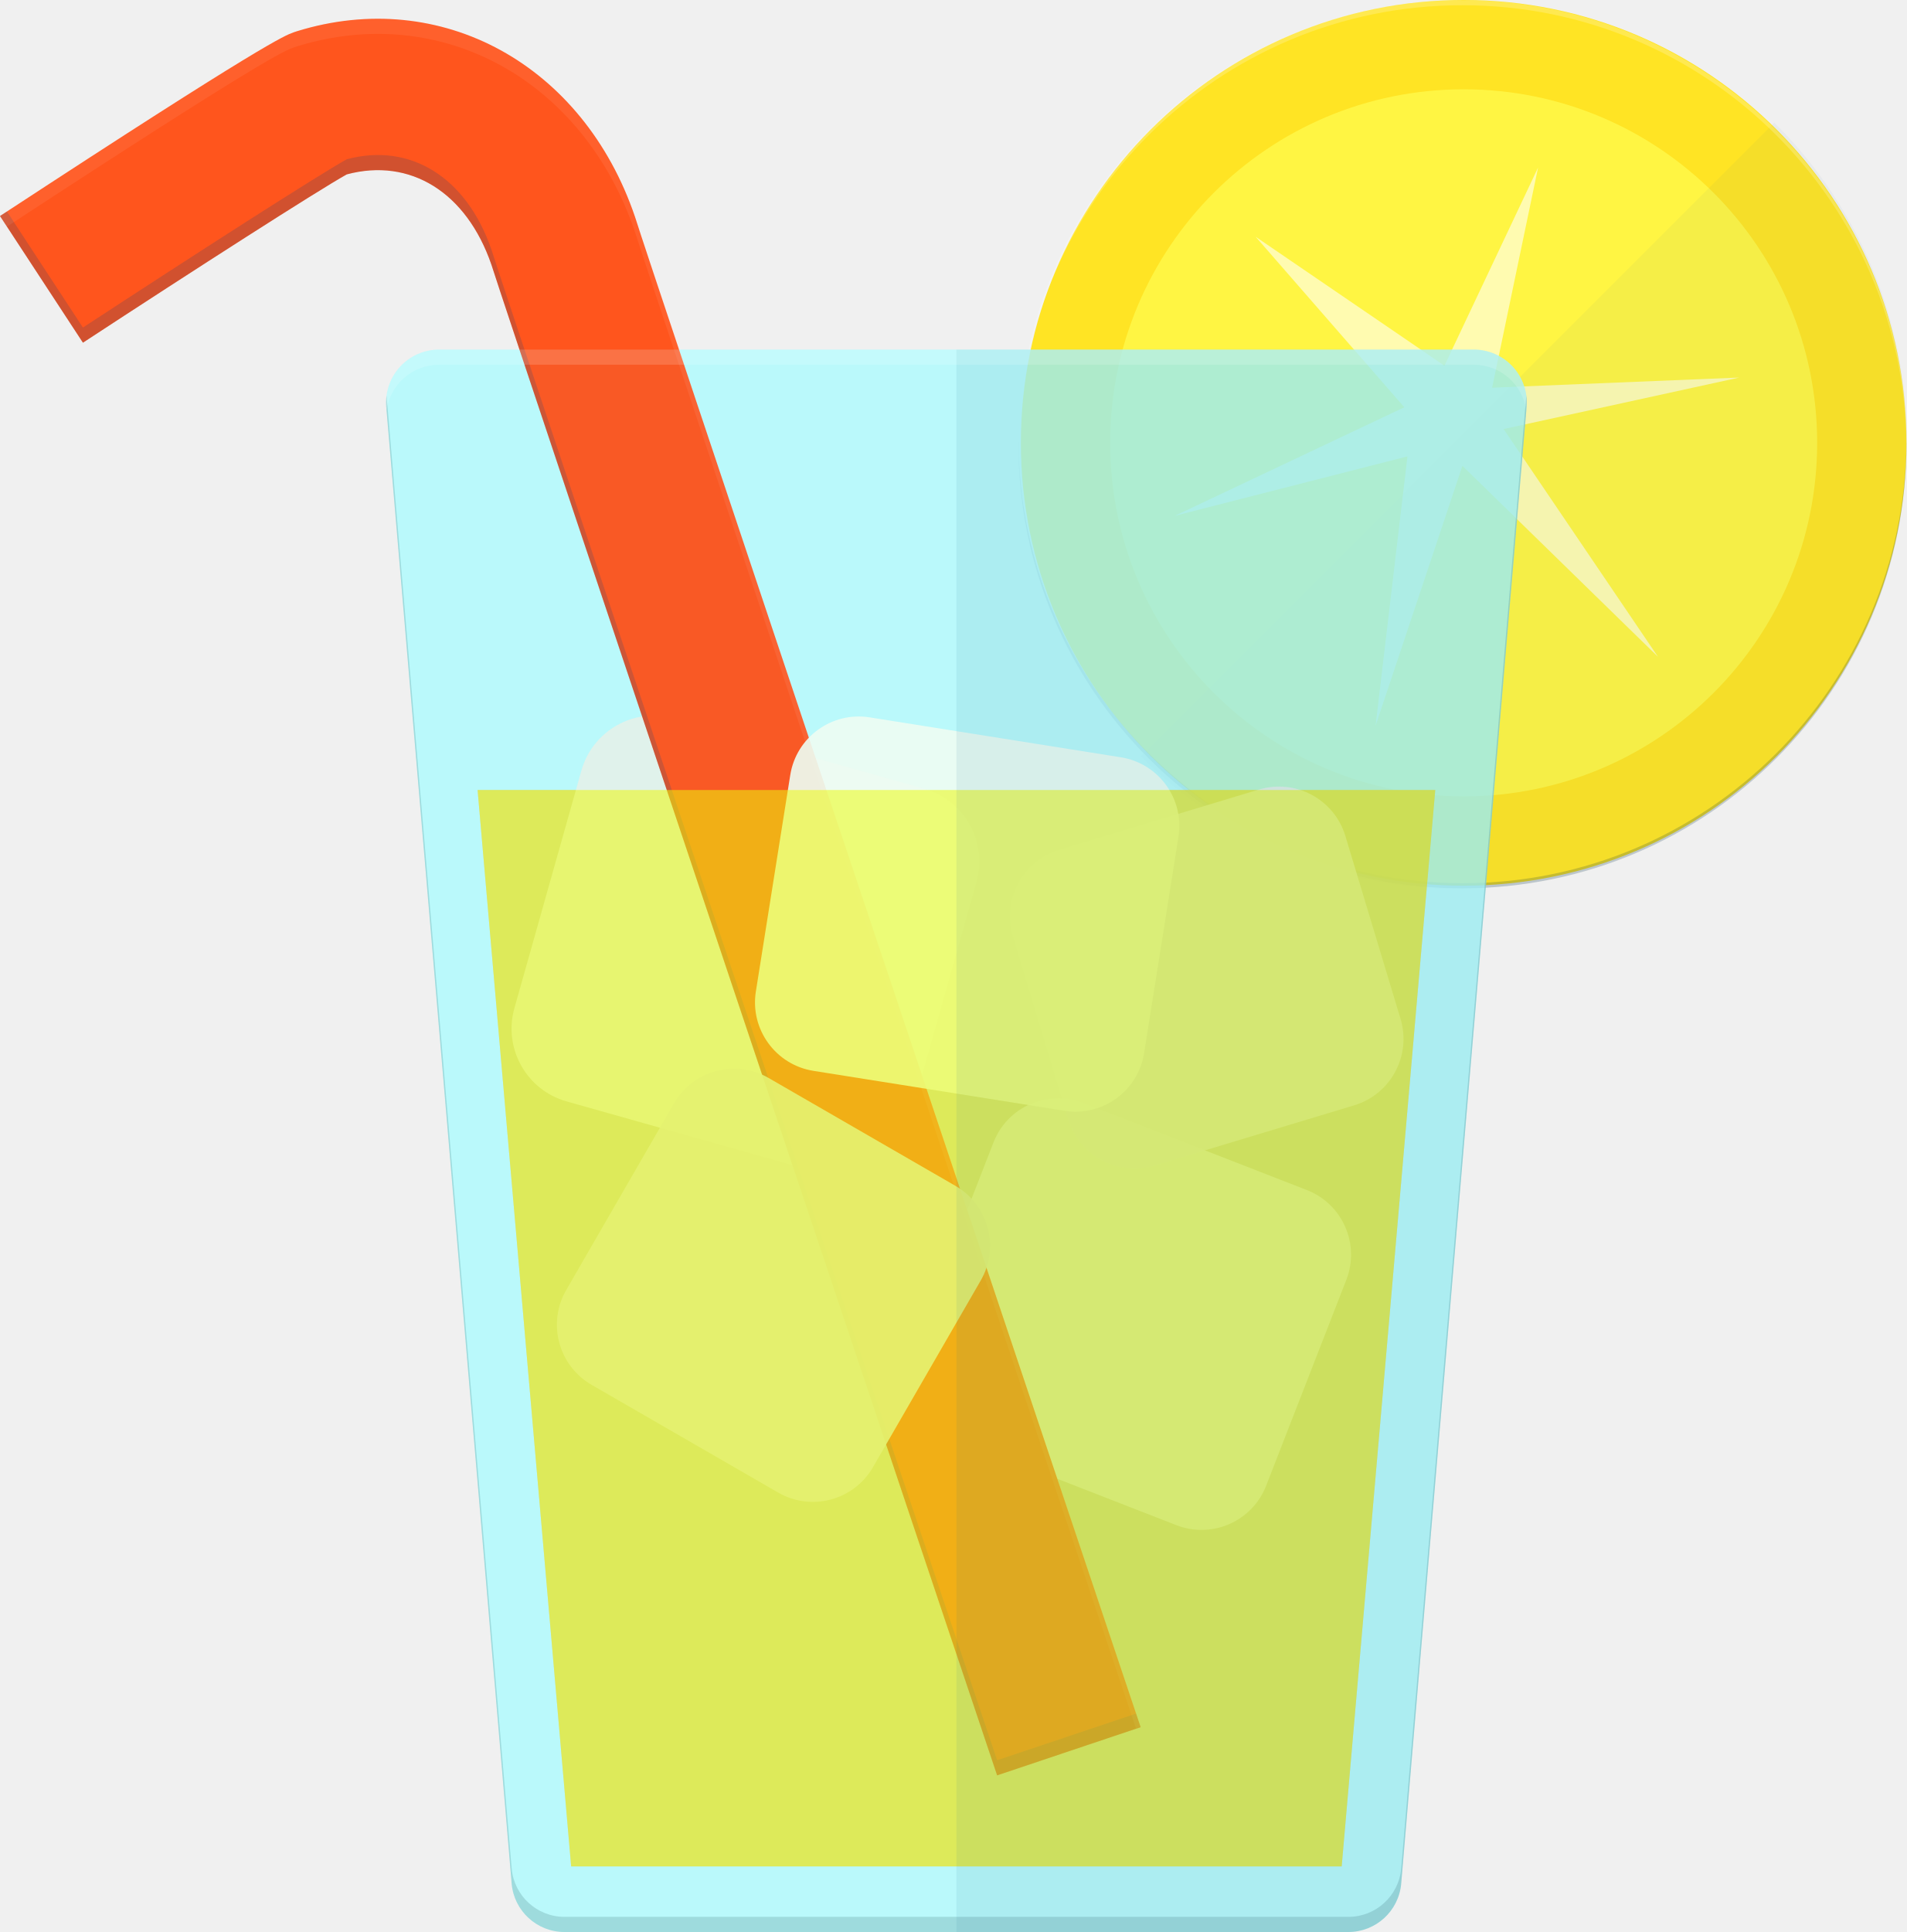
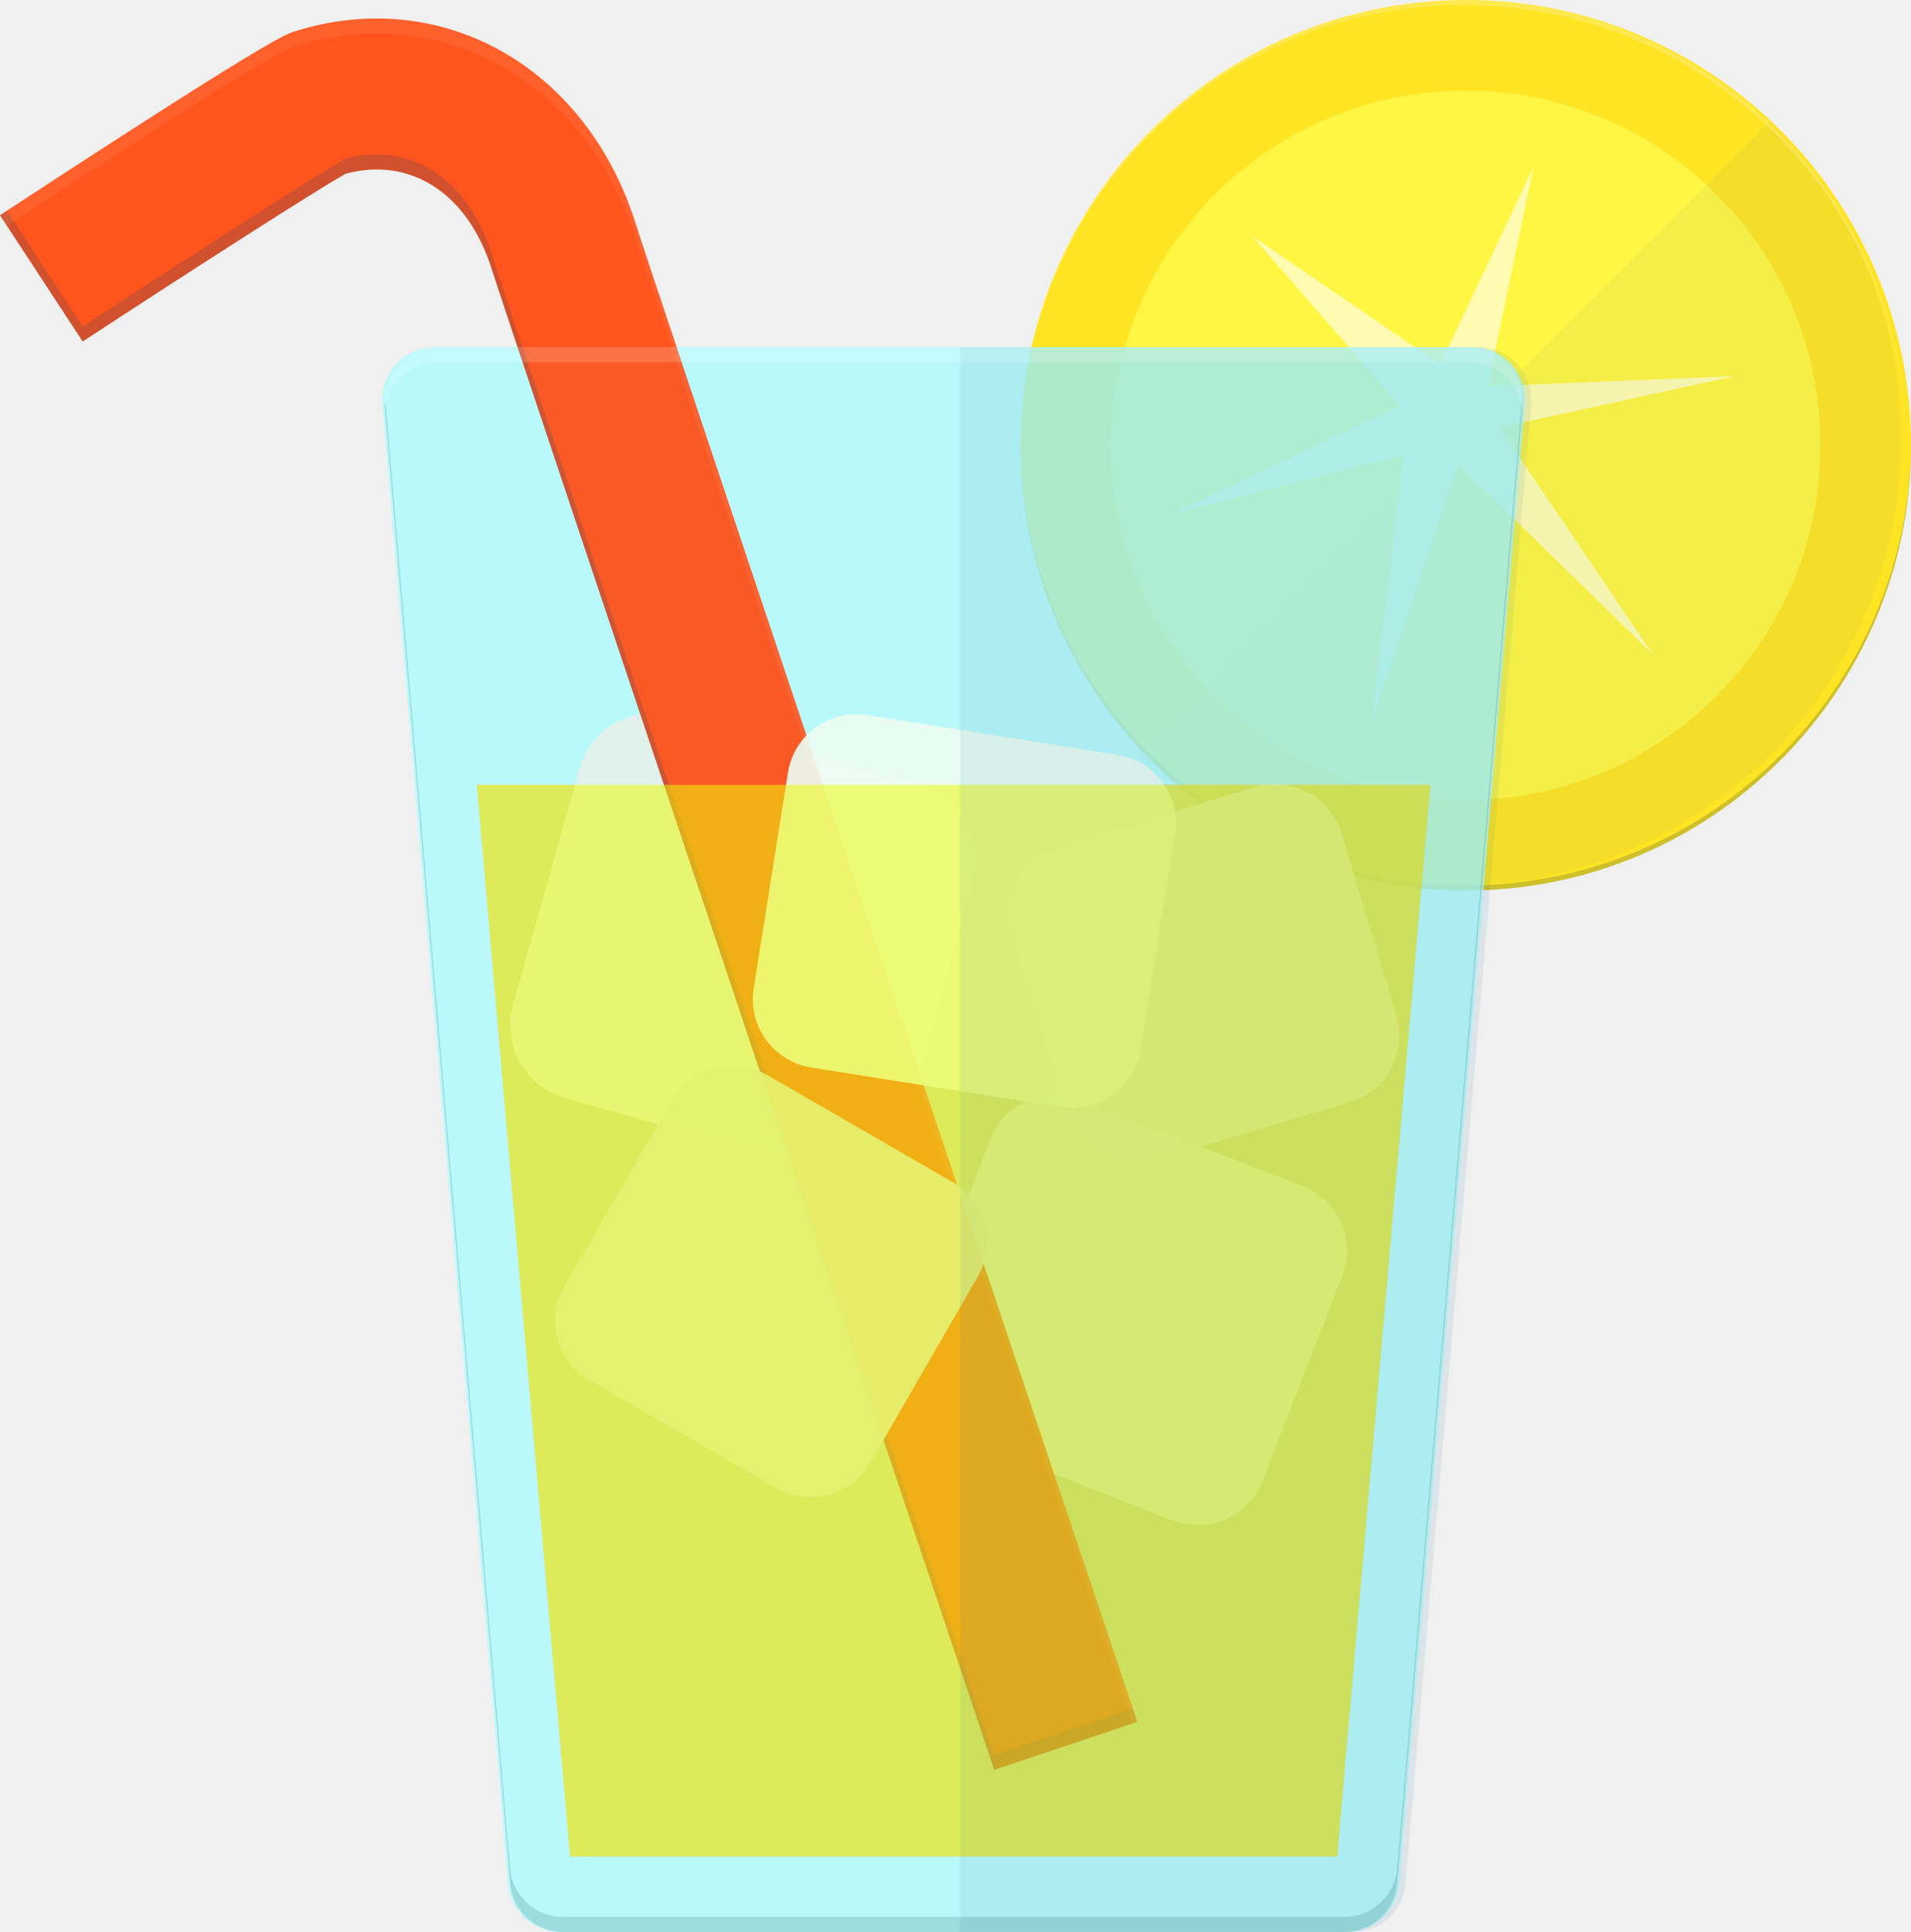
- <svg xmlns="http://www.w3.org/2000/svg" id="Lemonade" viewBox="0 0 125.947 127.617">
+ <svg xmlns="http://www.w3.org/2000/svg" id="Lemonade" viewBox="0 0 126.614 128">
  <defs>
-     <style>.cls-1{fill:#ffe424}.cls-2{fill:#fff543}.cls-3{opacity:.58}.cls-14,.cls-22,.cls-4,.cls-8{fill:#fff}.cls-5{opacity:.05}.cls-6{fill:#2a6e8c}.cls-7{fill:#0b3144}.cls-13,.cls-20,.cls-7,.cls-8{opacity:.2}.cls-9{fill:#aeffff;opacity:.78}.cls-10{fill:#e8b06a;opacity:.5}.cls-11{fill:#e9f4e9}.cls-11,.cls-15,.cls-16,.cls-17{opacity:.91}.cls-12{fill:#ff551d}.cls-13{fill:#18407a}.cls-14{opacity:.07}.cls-15{fill:#e8efe8}.cls-16{fill:#f3fff3}.cls-17{fill:#e3e8e3}.cls-18{fill:#efff00;opacity:.53}.cls-19{fill:#66b3e3;opacity:.04}.cls-20{fill:#2d6566}.cls-21{fill:#267391;opacity:.09}.cls-22{opacity:.15}</style>
+     <style>
+       .cls-1 {
+         fill: #ffe424;
+       }
+ 
+       .cls-2 {
+         fill: #fff543;
+       }
+ 
+       .cls-3 {
+         opacity: 0.58;
+       }
+ 
+       .cls-14, .cls-22, .cls-4, .cls-8 {
+         fill: #fff;
+       }
+ 
+       .cls-5 {
+         opacity: 0.05;
+       }
+ 
+       .cls-6 {
+         fill: #2a6e8c;
+       }
+ 
+       .cls-7 {
+         fill: #0b3144;
+       }
+ 
+       .cls-13, .cls-20, .cls-7, .cls-8 {
+         opacity: 0.2;
+       }
+ 
+       .cls-9 {
+         fill: #aeffff;
+         opacity: 0.78;
+       }
+ 
+       .cls-10 {
+         fill: #e8b06a;
+         opacity: 0.5;
+       }
+ 
+       .cls-11 {
+         fill: #e9f4e9;
+       }
+ 
+       .cls-11, .cls-15, .cls-16, .cls-17 {
+         opacity: 0.91;
+       }
+ 
+       .cls-12 {
+         fill: #ff551d;
+       }
+ 
+       .cls-13 {
+         fill: #18407a;
+       }
+ 
+       .cls-14 {
+         opacity: 0.07;
+       }
+ 
+       .cls-15 {
+         fill: #e8efe8;
+       }
+ 
+       .cls-16 {
+         fill: #f3fff3;
+       }
+ 
+       .cls-17 {
+         fill: #e3e8e3;
+       }
+ 
+       .cls-18 {
+         fill: #efff00;
+         opacity: 0.53;
+       }
+ 
+       .cls-19 {
+         fill: #66b3e3;
+         opacity: 0.04;
+       }
+ 
+       .cls-20 {
+         fill: #2d6566;
+       }
+ 
+       .cls-21 {
+         fill: #267391;
+         opacity: 0.09;
+       }
+ 
+       .cls-22 {
+         opacity: 0.15;
+       }
+     </style>
  </defs>
-   <circle class="cls-1" cx="96.695" cy="29.252" r="29.252" />
-   <circle class="cls-2" cx="96.695" cy="29.252" r="23.353" />
-   <g class="cls-3">
-     <path class="cls-4" d="M101.611 11.066l-3.033 14.542 16.321-.669-15.562 3.402 10.193 15.042-12.917-12.609-5.741 17.181 2.107-17.805-15.396 3.933 15.187-7.182-9.817-11.262 12.473 8.517 6.185-13.09z" />
+   <g id="lemon">
+     <circle class="cls-1" cx="97.114" cy="29.5" r="29.5" />
+     <circle class="cls-2" cx="97.114" cy="29.5" r="23.5" />
+     <g class="cls-3">
+       <polygon class="cls-4" points="101.611 11.055 98.578 25.597 114.899 24.927 99.337 28.329 109.53 43.371 96.613 30.763 90.872 47.943 92.979 30.138 77.583 34.071 92.77 26.889 82.953 15.627 95.426 24.144 101.611 11.055" />
+     </g>
+     <g class="cls-5">
+       <path class="cls-6" d="M150.602,41.092,108.76,82.934a29.587,29.587,0,1,0,41.842-41.842Z" transform="translate(-33.38623 -33)" />
+     </g>
+     <path class="cls-7" d="M130.5,91.665a29.499,29.499,0,0,1-29.498-29.332c-0.0.056-.002.112-.002.168a29.5,29.5,0,0,0,59,0c0-.056-.002-.112-.002-.168A29.499,29.499,0,0,1,130.5,91.665Z" transform="translate(-33.38623 -33)" />
+     <path class="cls-8" d="M130.332,33.333a29.331,29.331,0,0,1,29.33,29.166c0-.056.002-.111.002-.167a29.332,29.332,0,0,0-58.665,0c0,.056.002.111.002.167A29.331,29.331,0,0,1,130.332,33.333Z" transform="translate(-33.38623 -33)" />
  </g>
-   <g class="cls-5">
-     <path class="cls-6" d="M150.602 41.092L108.76 82.934a29.587 29.587 0 1 0 41.842-41.842z" transform="translate(-33.386 -32.988)" />
+   <path id="glassBottom" class="cls-9" d="M130.92,56H62.223a3.503,3.503,0,0,0-3.491,3.8l8.323,97.993A3.503,3.503,0,0,0,70.546,161h52.051a3.503,3.503,0,0,0,3.491-3.207l8.323-97.993A3.503,3.503,0,0,0,130.92,56Z" transform="translate(-33.38623 -33)" />
+   <polygon id="lemonade2" class="liquid cls-10" points="94.773 52 31.597 52 37.77 123 88.6 123 94.773 52" />
+   <rect id="cube5" class="cubes cls-11" x="69.073" y="82.272" width="27.129" height="26.29" rx="4.991" ry="4.991" transform="translate(-4.38776 -51.84682) rotate(15.74793)" />
+   <rect id="cube1" class="cubes cls-11" x="95.52" y="107.91" width="25.015" height="23.756" rx="4.583" ry="4.583" transform="matrix(0.93181, 0.36294, -0.36294, 0.93181, 17.45556, -64.03945)" />
+   <g id="straw">
+     <path id="straw-2" data-name="straw" class="cls-12" d="M99.26,150.258C97.942,146.334,67.249,54.893,65.85,50.471c-1.645-4.777-5.362-7.087-9.554-5.964-1.873,1.039-10.136,6.34-17.431,11.117L33.386,47.258C50.845,35.825,52.199,35.335,52.777,35.126l.219-.073c9.527-2.952,18.922,2.2,22.339,12.252l.048.149c.687,2.246,22.119,66.146,33.356,99.622Z" transform="translate(-33.38623 -33)" />
+     <path class="cls-13" d="M99.26,149.258C97.942,145.334,67.249,53.893,65.85,49.471c-1.645-4.777-5.362-7.087-9.554-5.964-1.873,1.039-10.136,6.34-17.431,11.117l-5.02-7.665c-.155.101-.301.197-.459.3l5.479,8.365c7.294-4.777,15.558-10.078,17.431-11.117,4.192-1.123,7.909,1.188,9.554,5.964,1.399,4.422,32.093,95.863,33.41,99.787l9.48-3.182c-.099-.295-.201-.599-.302-.899Z" transform="translate(-33.38623 -33)" />
+     <path class="cls-14" d="M52.777,36.126l.219-.073c9.527-2.952,18.922,2.2,22.339,12.252l.048.149c.68,2.226,21.741,65.018,33.055,98.723l.302-.101C97.503,113.601,76.07,49.7,75.384,47.454l-.048-.149c-3.417-10.052-12.812-15.204-22.339-12.252l-.219.073c-.579.209-1.933.699-19.391,12.132l.459.7C50.86,36.822,52.204,36.334,52.777,36.126Z" transform="translate(-33.38623 -33)" />
  </g>
-   <path class="cls-7" d="M130 91.331a29.331 29.331 0 0 1-29.33-29.165l-.001.166a29.332 29.332 0 1 0 58.664 0l-.002-.166a29.331 29.331 0 0 1-29.33 29.165z" transform="translate(-33.386 -32.988)" />
-   <path class="cls-8" d="M130 33.333A29.331 29.331 0 0 1 159.332 62.5l.002-.167a29.332 29.332 0 1 0-58.664 0l.002.167A29.331 29.331 0 0 1 130 33.333z" transform="translate(-33.386 -32.988)" />
-   <path class="cls-9" d="M130.748 56.08H62.395a3.503 3.503 0 0 0-3.49 3.8l8.282 97.518a3.503 3.503 0 0 0 3.491 3.207h51.787a3.503 3.503 0 0 0 3.49-3.207l8.284-97.519a3.503 3.503 0 0 0-3.491-3.8z" transform="translate(-33.386 -32.988)" />
-   <path class="cls-10" d="M94.818 52.183H31.552l6.182 71.102h50.902l6.182-71.102z" />
-   <rect class="cls-11" x="69.073" y="82.272" width="27.129" height="26.29" rx="4.991" ry="4.991" transform="rotate(15.748 185.21 -41.78)" />
-   <rect class="cls-11" x="95.52" y="107.91" width="25.015" height="23.756" rx="4.583" ry="4.583" transform="rotate(21.281 179.127 14.44)" />
-   <path class="cls-12" d="M99.26 150.258c-1.318-3.924-32.011-95.365-33.41-99.787-1.645-4.777-5.362-7.087-9.555-5.964-1.872 1.039-10.136 6.34-17.43 11.117l-5.479-8.366C50.845 35.825 52.2 35.335 52.777 35.126l.22-.073c9.526-2.952 18.921 2.2 22.338 12.252l.049.15c.686 2.245 22.119 66.146 33.356 99.621z" transform="translate(-33.386 -32.988)" />
-   <path class="cls-13" d="M99.26 149.258c-1.318-3.924-32.011-95.365-33.41-99.787-1.645-4.777-5.362-7.087-9.555-5.964-1.872 1.039-10.136 6.34-17.43 11.117l-5.02-7.666-.459.3 5.479 8.366c7.294-4.777 15.558-10.078 17.43-11.117 4.193-1.123 7.91 1.187 9.555 5.964 1.399 4.422 32.092 95.863 33.41 99.787l9.48-3.182-.301-.899z" transform="translate(-33.386 -32.988)" />
-   <path class="cls-14" d="M52.777 36.126l.22-.073c9.526-2.952 18.921 2.2 22.338 12.252l.049.15c.68 2.225 21.74 65.017 33.055 98.723l.301-.102C97.503 113.601 76.07 49.7 75.384 47.454l-.049-.15c-3.417-10.052-12.812-15.203-22.339-12.251l-.219.073c-.578.21-1.932.699-19.39 12.132l.458.7C50.86 36.822 52.204 36.334 52.777 36.126z" transform="translate(-33.386 -32.988)" />
-   <rect class="cls-15" x="101.637" y="86.668" width="22.941" height="21.787" rx="4.583" ry="4.583" transform="rotate(-16.795 -15.32 194.15)" />
-   <rect class="cls-16" x="84.298" y="81.546" width="25.967" height="23.644" rx="4.583" ry="4.583" transform="rotate(9.03 289.475 -134.533)" />
-   <rect class="cls-17" x="72.783" y="106.188" width="23.401" height="23.401" rx="4.583" ry="4.583" transform="rotate(30 129.348 39.095)" />
-   <path class="cls-18" d="M94.818 52.183H31.552l6.182 71.102h50.902l6.182-71.102z" />
-   <path class="cls-19" d="M130.748 56.08H62.395a3.503 3.503 0 0 0-3.49 3.8l8.282 97.518a3.503 3.503 0 0 0 3.491 3.207h51.787a3.503 3.503 0 0 0 3.49-3.207l8.284-97.519a3.503 3.503 0 0 0-3.491-3.8z" transform="translate(-33.386 -32.988)" />
-   <path id="Shadow" class="cls-20" d="M125.956 156.399a3.503 3.503 0 0 1-3.491 3.206H70.678a3.503 3.503 0 0 1-3.49-3.206l-8.264-97.286a3.515 3.515 0 0 0-.02.766l8.283 97.52a3.503 3.503 0 0 0 3.491 3.206h51.787a3.503 3.503 0 0 0 3.49-3.206l8.284-97.52a3.515 3.515 0 0 0-.02-.766z" transform="translate(-33.386 -32.988)" />
-   <path class="cls-21" d="M130.748 56.08H96.57v104.525h25.894a3.503 3.503 0 0 0 3.49-3.207l8.284-97.519a3.503 3.503 0 0 0-3.491-3.8z" transform="translate(-33.386 -32.988)" />
-   <path class="cls-22" d="M62.395 57.08h68.353a3.504 3.504 0 0 1 3.47 3.033l.02-.234a3.503 3.503 0 0 0-3.49-3.8H62.395a3.503 3.503 0 0 0-3.49 3.8l.019.234a3.504 3.504 0 0 1 3.471-3.034z" transform="translate(-33.386 -32.988)" />
+   <rect id="cube4" class="cubes cls-15" x="101.637" y="86.668" width="22.941" height="21.787" rx="4.583" ry="4.583" transform="translate(-56.75148 3.84287) rotate(-16.7946)" />
+   <rect id="cube3" class="cubes cls-16" x="84.298" y="81.546" width="25.967" height="23.644" rx="4.583" ry="4.583" transform="translate(-17.52694 -47.11087) rotate(9.02966)" />
+   <rect id="cube2" class="cubes cls-17" x="72.783" y="106.188" width="23.401" height="23.401" rx="4.583" ry="4.583" transform="translate(36.87666 -59.44801) rotate(30)" />
+   <polygon id="lemonade1" class="liquid cls-18" points="94.773 52 31.597 52 37.77 123 88.6 123 94.773 52" />
+   <g id="glassTop">
+     <path class="cls-19" d="M130.92,56H62.223a3.503,3.503,0,0,0-3.491,3.8l8.323,97.993A3.503,3.503,0,0,0,70.546,161h52.051a3.503,3.503,0,0,0,3.491-3.207l8.323-97.993A3.503,3.503,0,0,0,130.92,56Z" transform="translate(-33.38623 -33)" />
+     <path id="Shadow" class="cls-20" d="M122.465,160H70.678a3.503,3.503,0,0,1-3.491-3.207L58.924,59.507a3.515,3.515,0,0,0-.02.766l8.283,97.519A3.503,3.503,0,0,0,70.678,161h51.787a3.503,3.503,0,0,0,3.491-3.207l8.283-97.519a3.515,3.515,0,0,0-.02-.766l-8.263,97.286A3.503,3.503,0,0,1,122.465,160Z" transform="translate(-33.38623 -33)" />
+     <path class="cls-21" d="M131.349,56H97V161h26.025a3.503,3.503,0,0,0,3.491-3.207l8.323-97.993A3.503,3.503,0,0,0,131.349,56Z" transform="translate(-33.38623 -33)" />
+     <path id="highlight" class="cls-22" d="M62.395,57h68.353a3.504,3.504,0,0,1,3.471,3.034l.02-.234A3.503,3.503,0,0,0,130.748,56H62.395a3.503,3.503,0,0,0-3.491,3.8l.02.234A3.504,3.504,0,0,1,62.395,57Z" transform="translate(-33.38623 -33)" />
+   </g>
</svg>
